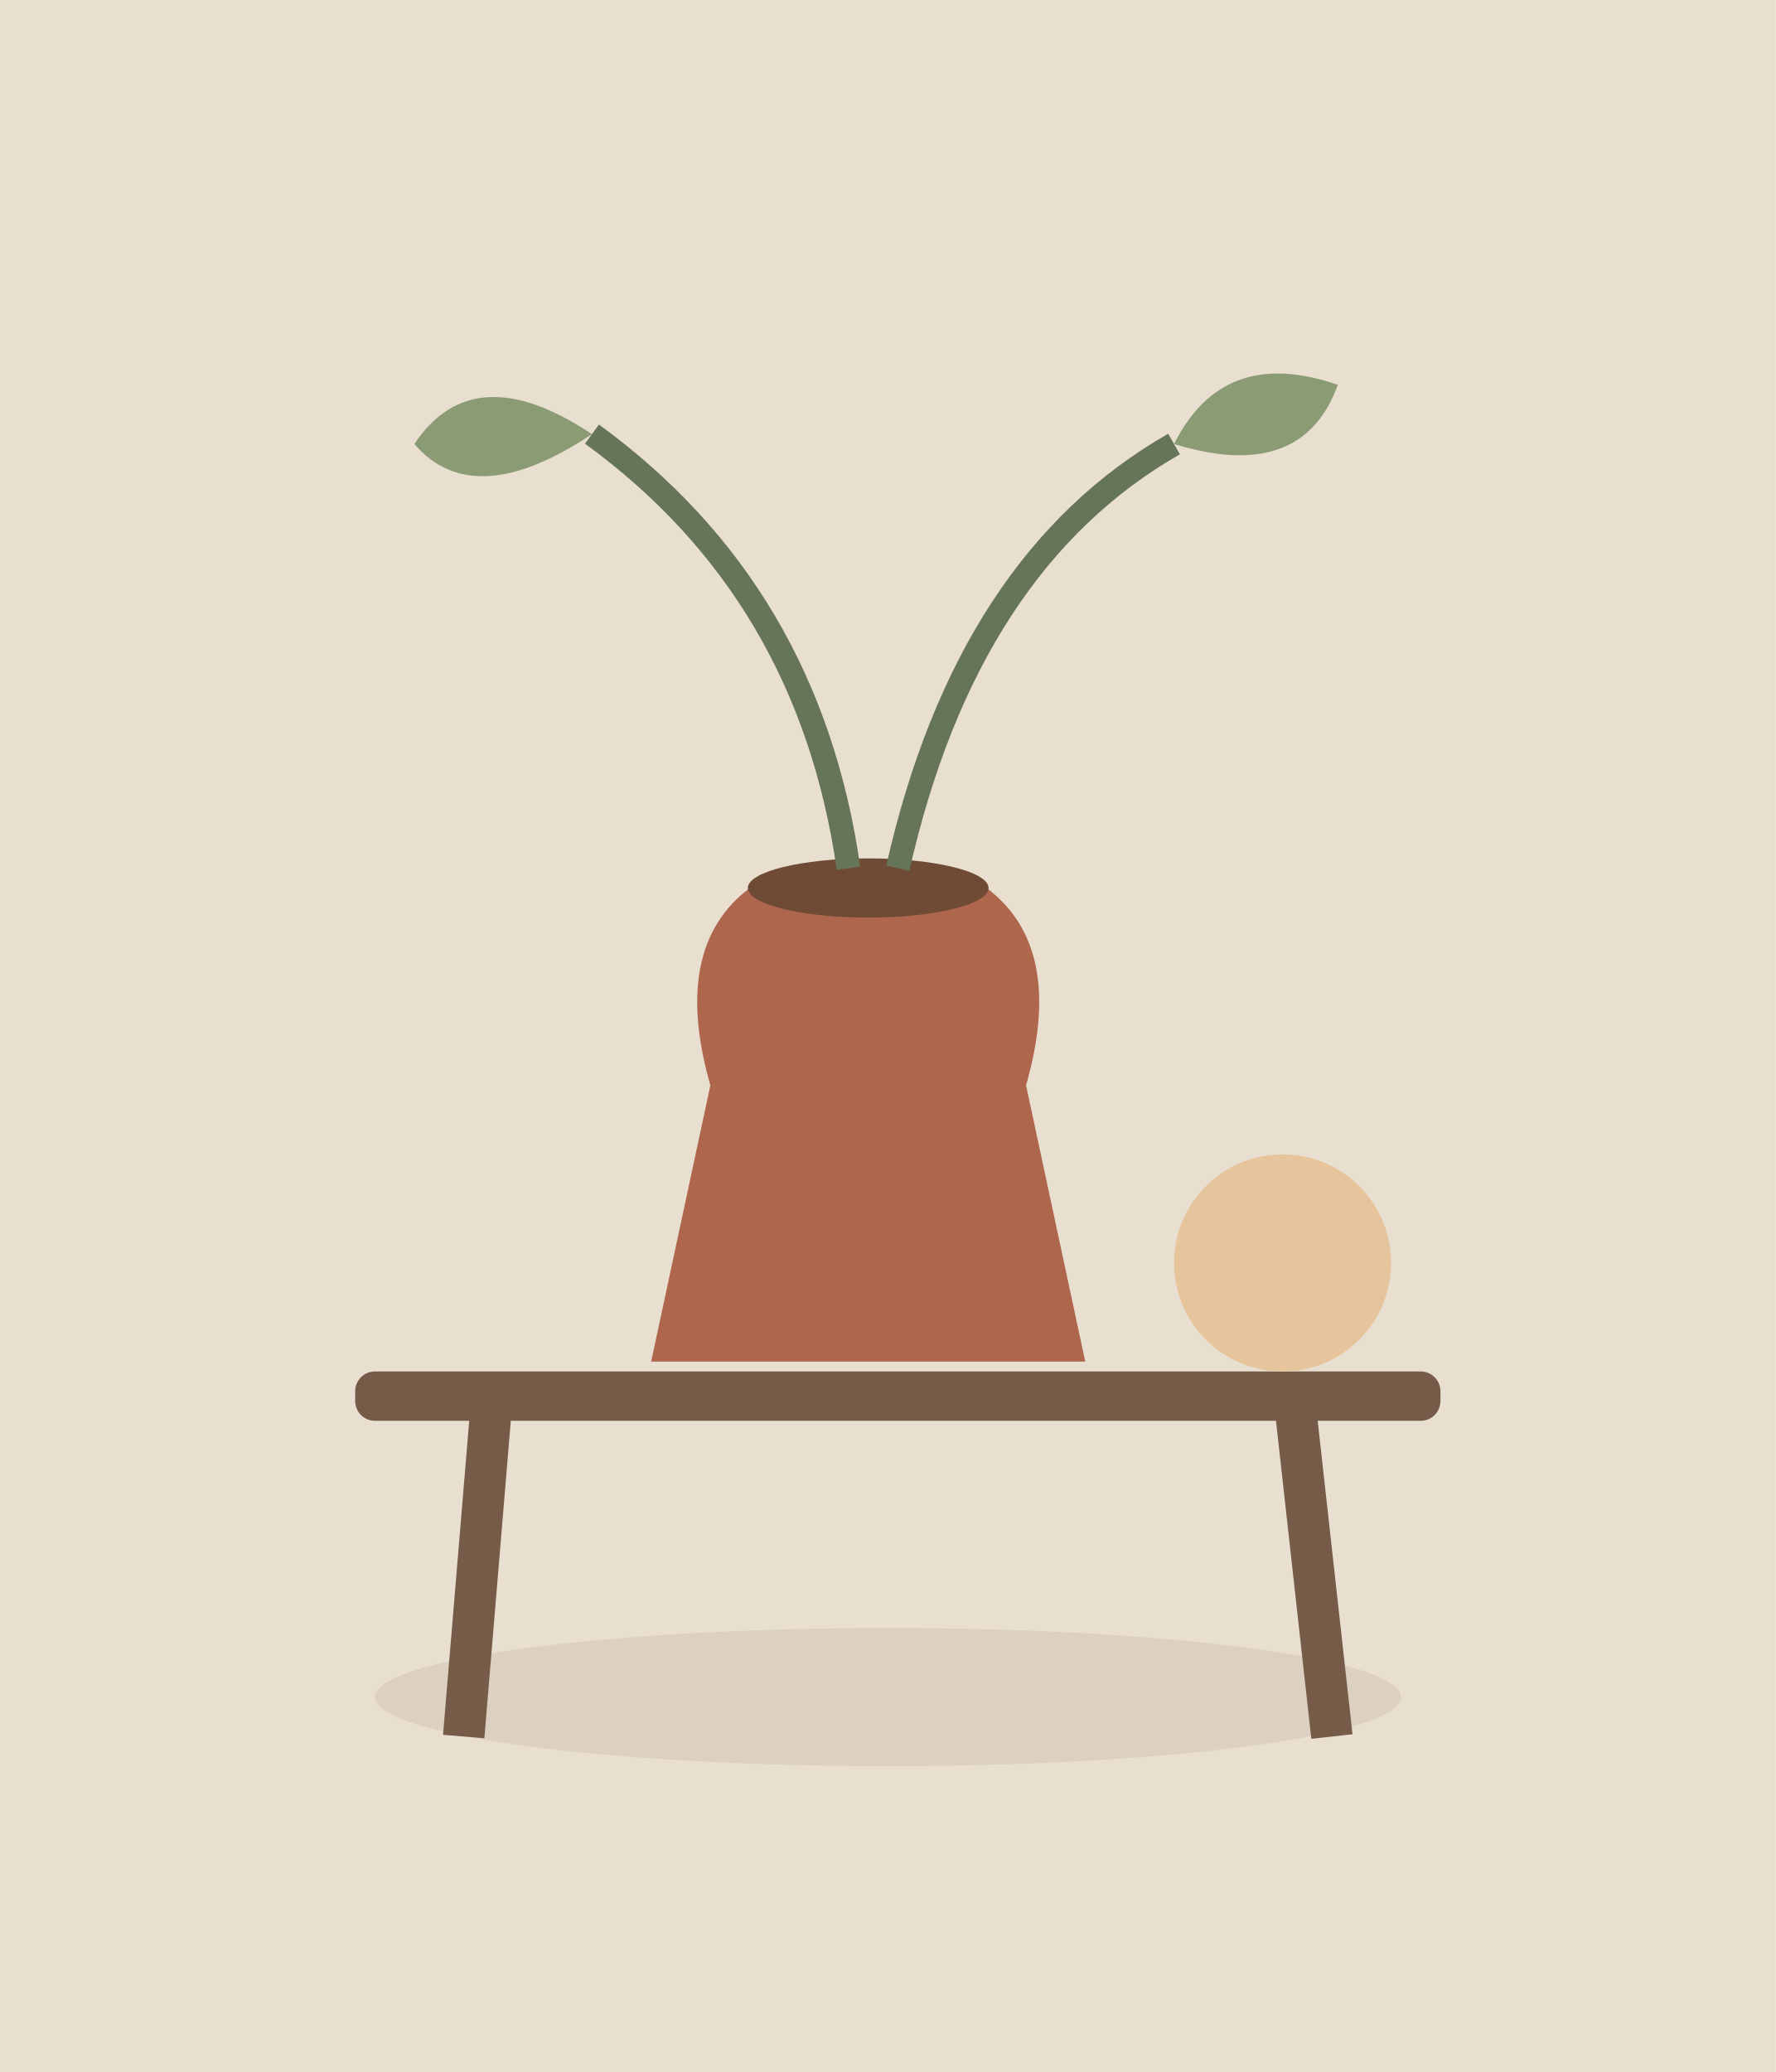
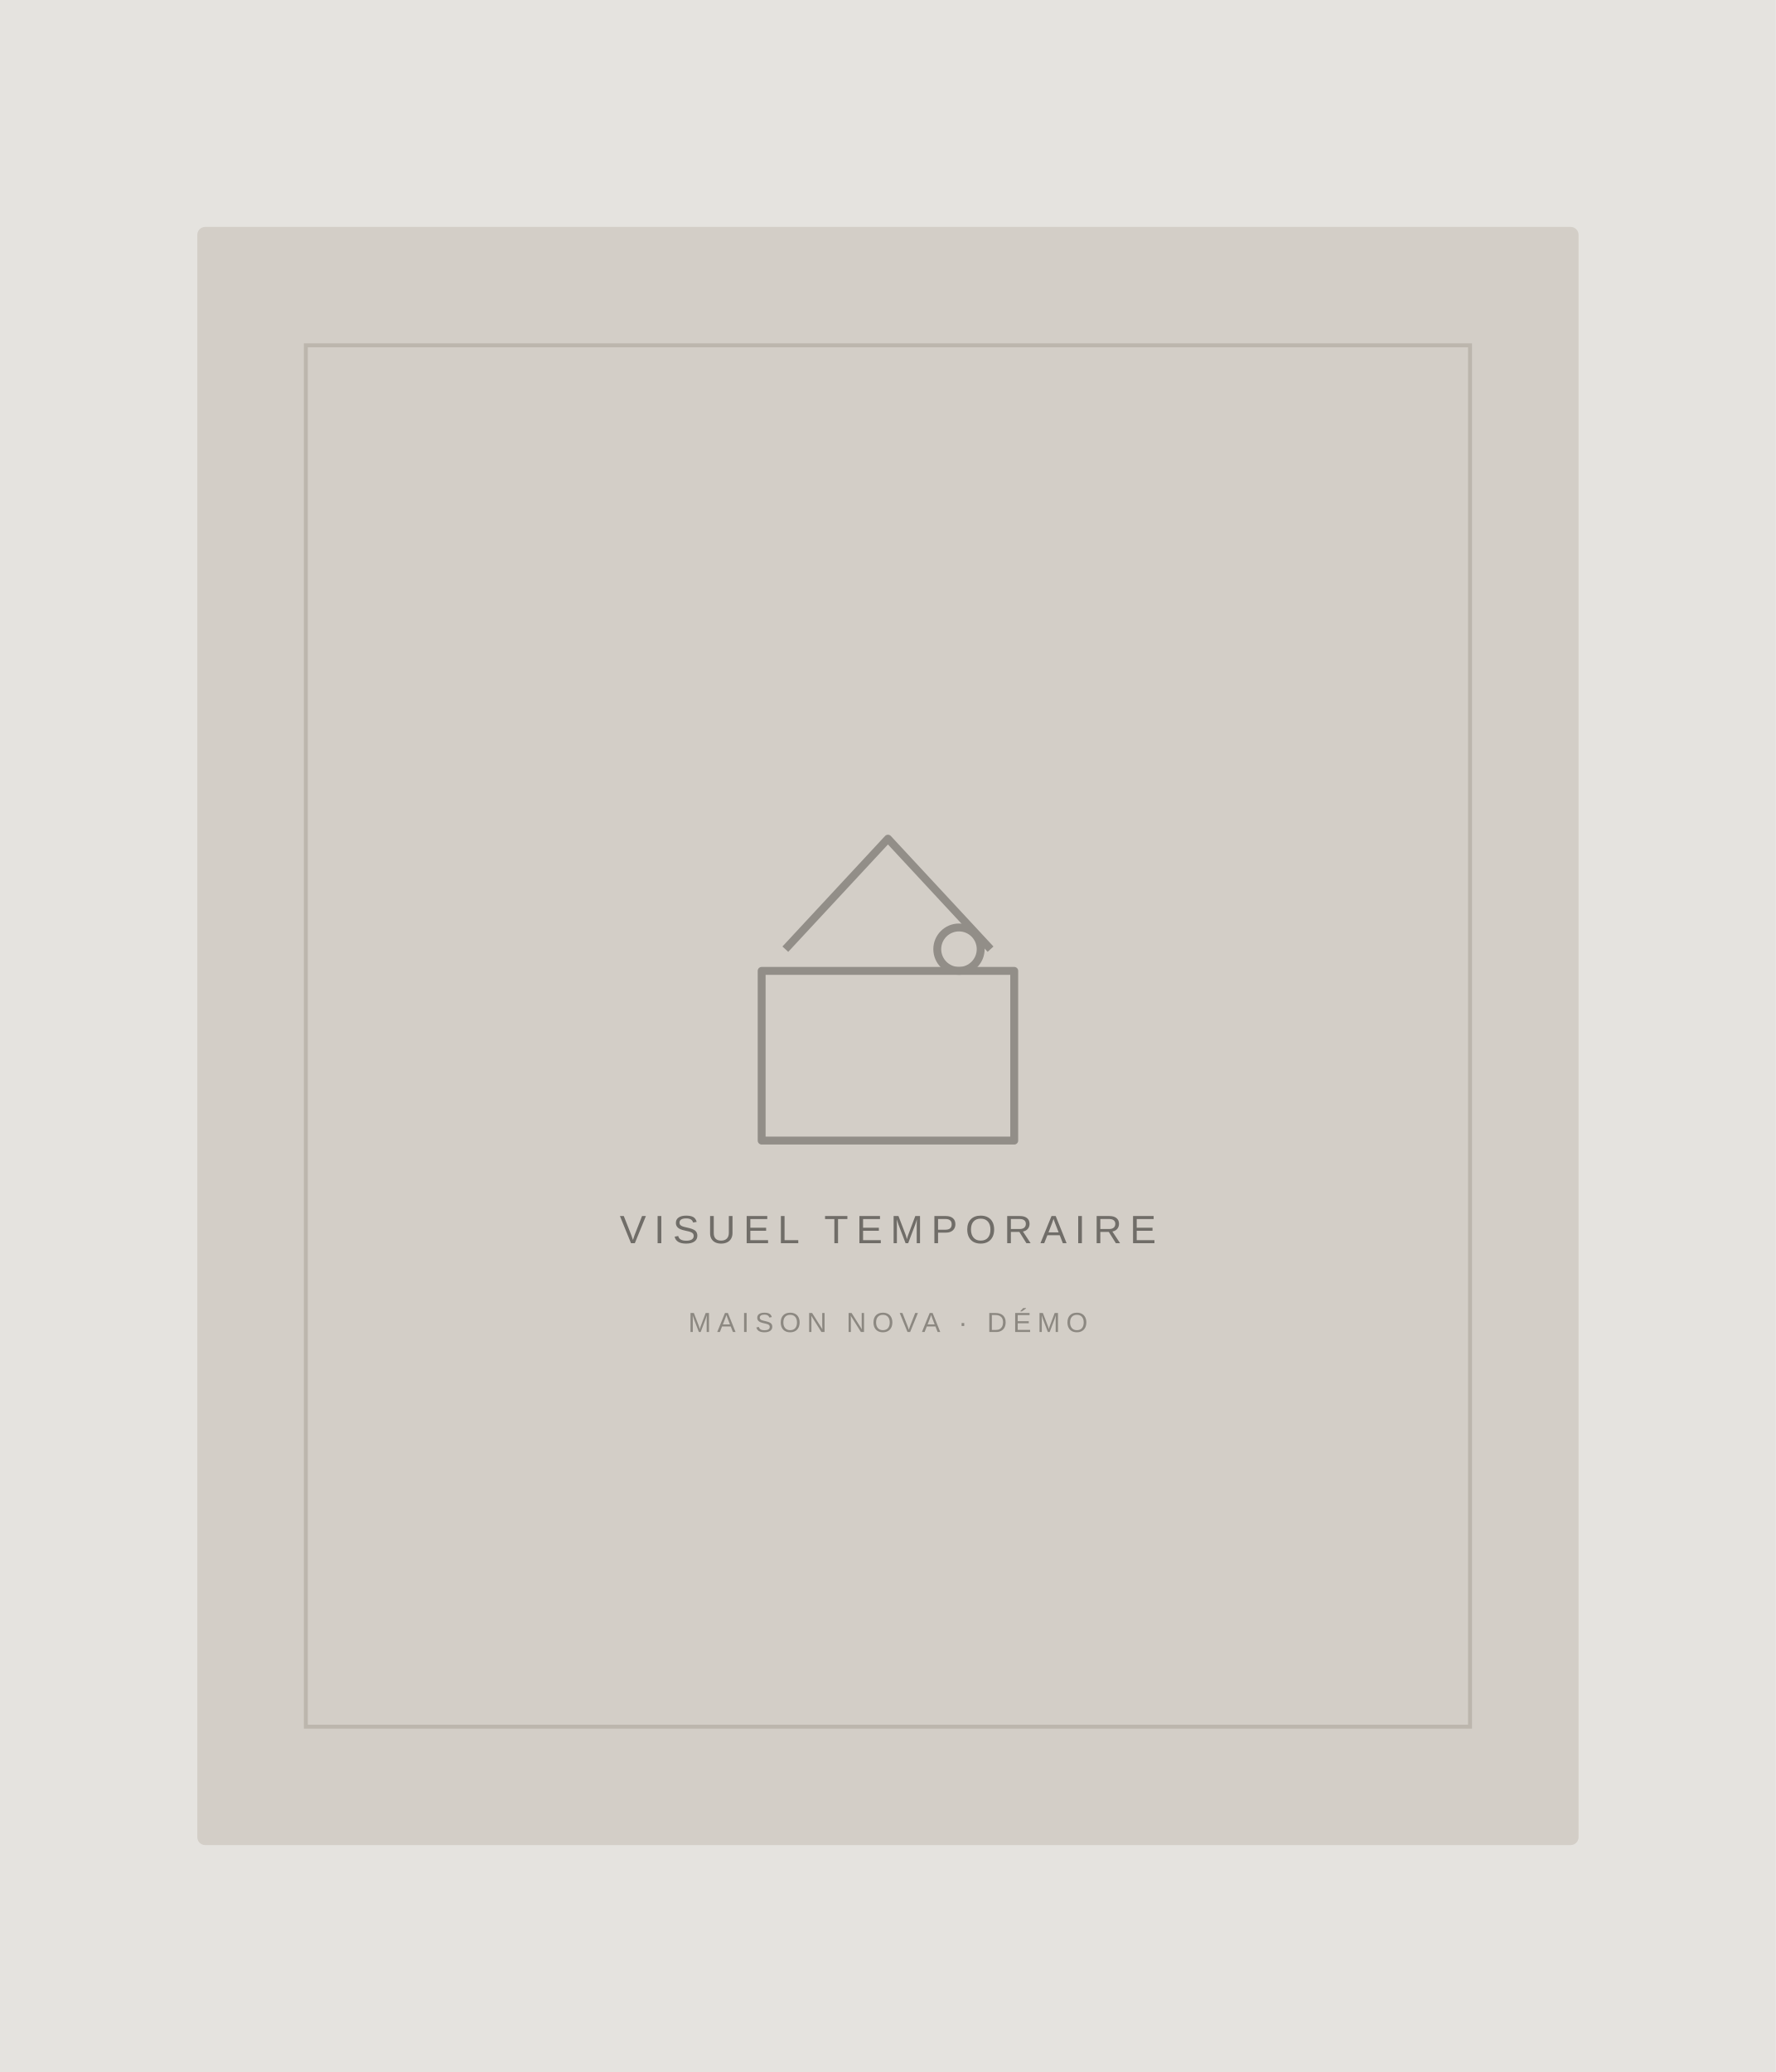
- <svg xmlns="http://www.w3.org/2000/svg" viewBox="0 0 900 1050" role="img">
-   <rect width="900" height="1050" fill="#e9dfd0" />
-   <ellipse cx="450" cy="860" rx="260" ry="35" fill="#806b54" opacity=".13" />
-   <rect x="180" y="695" width="550" height="25" rx="10" fill="#765b48" />
-   <path d="M250 700 L235 880 M655 700 L675 880" stroke="#765b48" stroke-width="21" />
-   <path d="M360 550 Q340 480 380 450 L500 450 Q540 480 520 550 L550 690 L330 690Z" fill="#ae674c" />
-   <ellipse cx="440" cy="450" rx="61" ry="15" fill="#6f4b36" />
-   <path d="M430 440 Q410 300 300 220 M455 440 Q490 285 595 225" fill="none" stroke="#667457" stroke-width="12" />
-   <path d="M300 220 Q240 180 210 225 Q240 260 300 220 M595 225 Q620 175 678 195 Q660 245 595 225" fill="#8b9c75" />
-   <circle cx="650" cy="640" r="55" fill="#e6c49c" />
+ <svg xmlns="http://www.w3.org/2000/svg" viewBox="0 0 900 1050">
+   <rect width="900" height="1050" fill="#e5e3df" />
+   <rect x="100" y="115" width="700" height="820" rx="4" fill="#d3cec7" />
+   <rect x="155" y="175" width="590" height="700" fill="none" stroke="#bcb6ad" stroke-width="2" />
+   <path d="M386 492h128v86H386z M398 481l52-56 52 56" fill="none" stroke="#928e88" stroke-width="4" stroke-linejoin="round" />
+   <circle cx="486" cy="481" r="11" fill="none" stroke="#928e88" stroke-width="4" />
+   <text x="450" y="630" text-anchor="middle" fill="#706d68" font-family="Arial,Helvetica,sans-serif" font-size="20" letter-spacing="4">VISUEL TEMPORAIRE</text>
+   <text x="450" y="675" text-anchor="middle" fill="#8c8881" font-family="Arial,Helvetica,sans-serif" font-size="14" letter-spacing="3">MAISON NOVA · DÉMO</text>
</svg>
